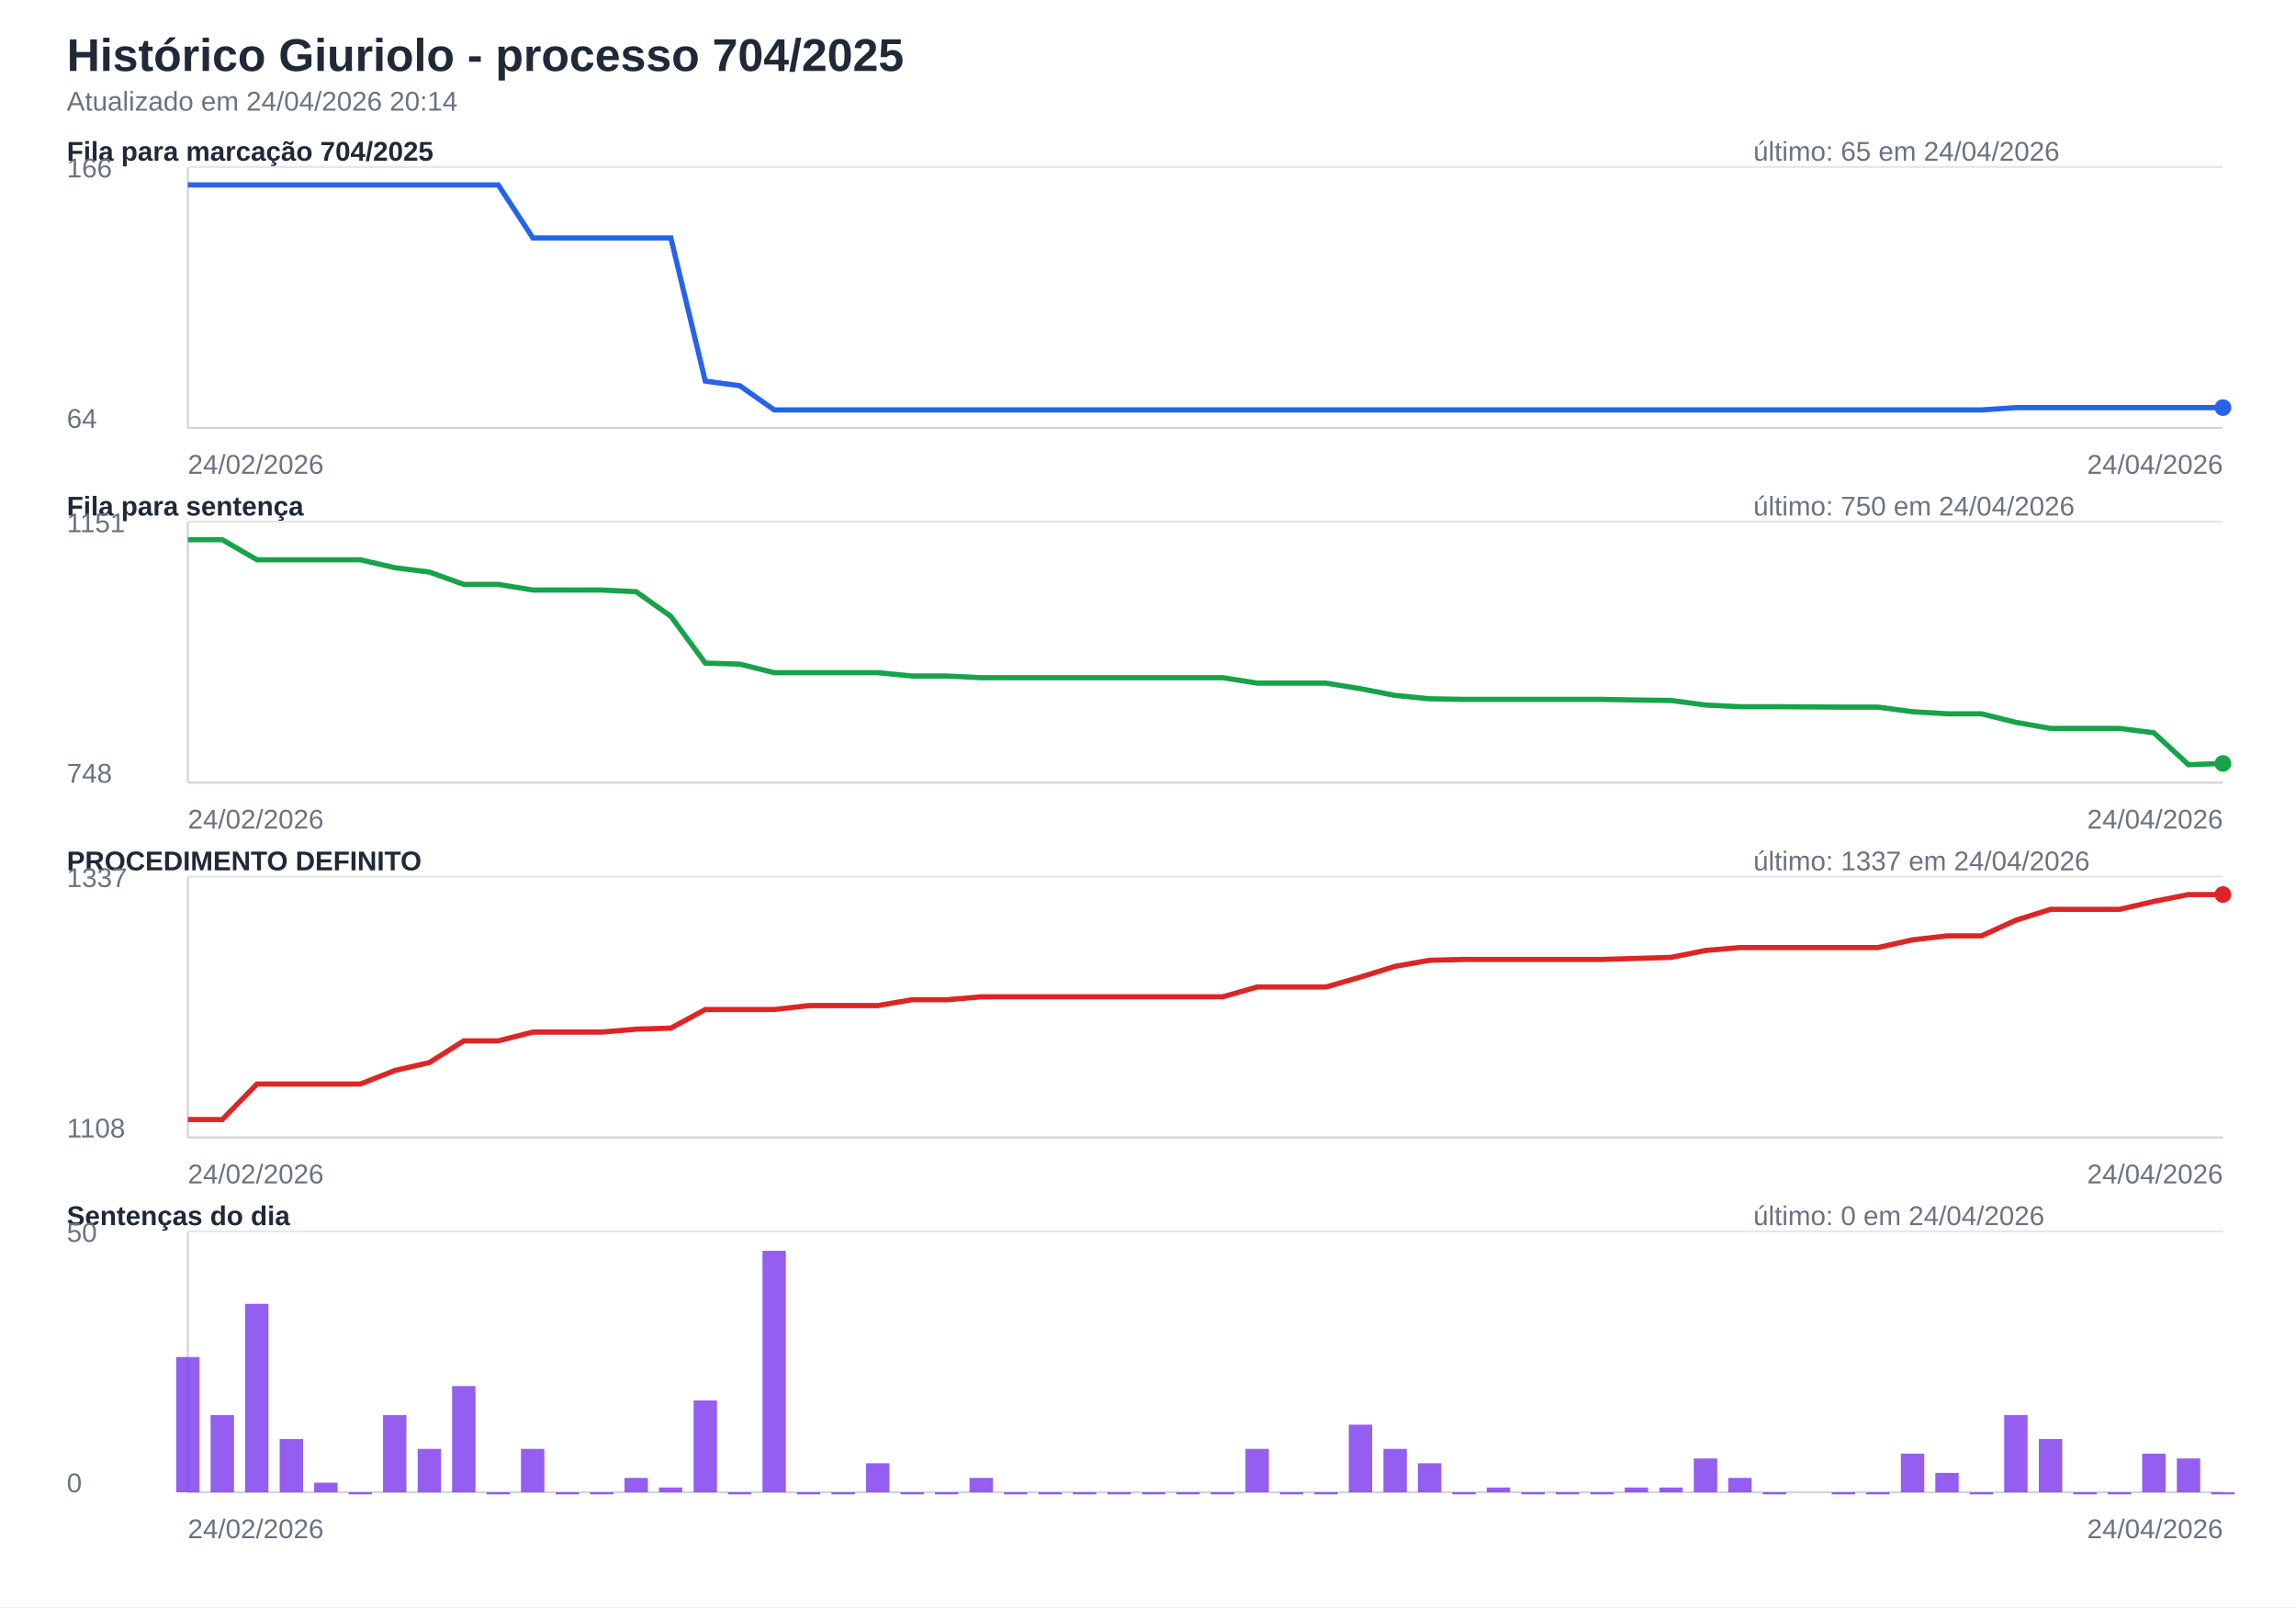
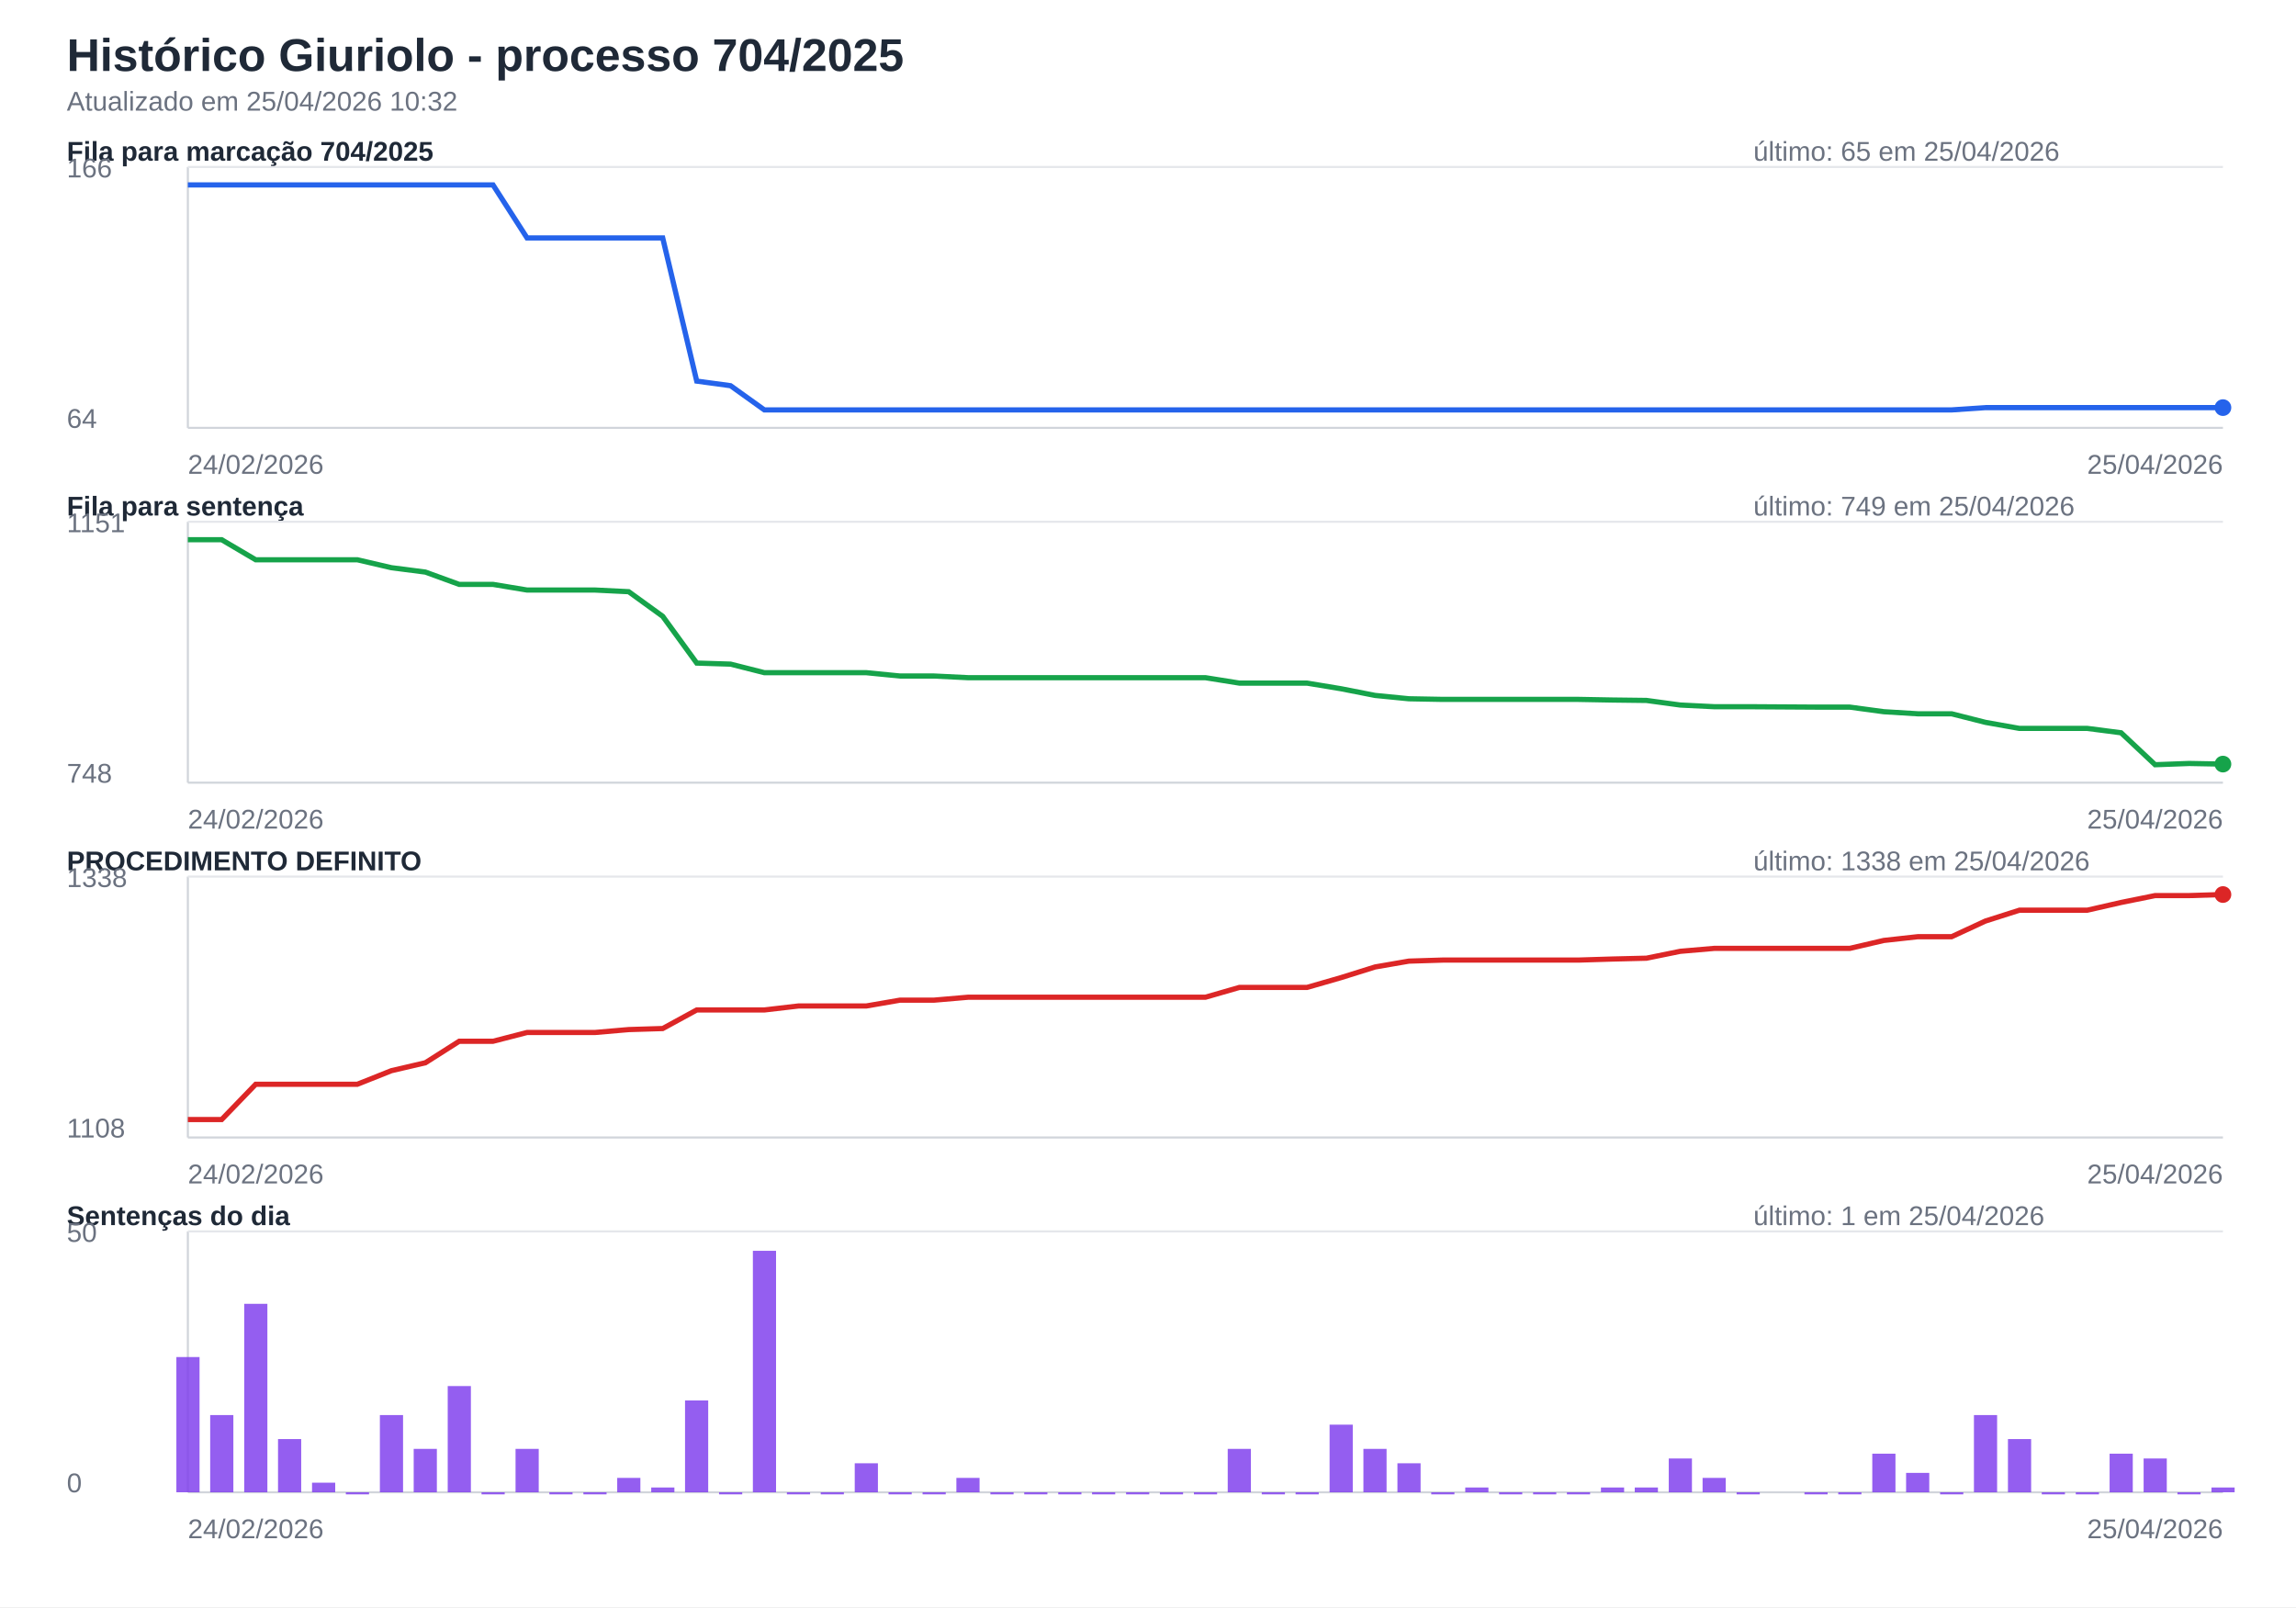
<svg xmlns="http://www.w3.org/2000/svg" width="1100" height="770" viewBox="0 0 1100 770">
  <rect width="100%" height="100%" fill="#ffffff" />
  <style>text{font-family:Segoe UI,Arial,sans-serif;font-size:13px;fill:#1f2937}.titulo{font-size:22px;font-weight:700}.sub{fill:#6b7280}.eixo{stroke:#d1d5db;stroke-width:1}.grade{stroke:#e5e7eb;stroke-width:1}.linha{fill:none;stroke-width:2.5}.barra{opacity:.82}</style>
  <text class="titulo" x="32" y="34">Histórico Giuriolo - processo 704/2025</text>
-   <text class="sub" x="32" y="53">Atualizado em 24/04/2026 20:14</text>
+   <text class="sub" x="32" y="53">Atualizado em 25/04/2026 10:32</text>
  <text x="32" y="77" font-weight="700">Fila para marcação 704/2025</text>
-   <text class="sub" x="840" y="77">último: 65 em 24/04/2026</text>
+   <text class="sub" x="840" y="77">último: 65 em 25/04/2026</text>
  <line class="eixo" x1="90" y1="205" x2="1065" y2="205" />
  <line class="eixo" x1="90" y1="80" x2="90" y2="205" />
  <line class="grade" x1="90" y1="80" x2="1065" y2="80" />
  <text class="sub" x="32" y="85">166</text>
  <text class="sub" x="32" y="205">64</text>
-   <path class="linha" stroke="#2563eb" d="M90.0,88.6 L106.5,88.6 L123.1,88.6 L139.6,88.6 L156.1,88.6 L172.6,88.6 L189.2,88.6 L205.7,88.6 L222.2,88.6 L238.7,88.6 L255.3,114.0 L271.8,114.0 L288.3,114.0 L304.8,114.0 L321.4,114.0 L337.9,182.6 L354.4,184.8 L370.9,196.4 L387.5,196.4 L404.0,196.4 L420.5,196.4 L437.0,196.4 L453.6,196.4 L470.1,196.4 L486.6,196.4 L503.1,196.4 L519.7,196.4 L536.2,196.4 L552.7,196.4 L569.2,196.4 L585.8,196.4 L602.3,196.4 L618.8,196.4 L635.3,196.4 L651.9,196.4 L668.4,196.4 L684.9,196.4 L701.4,196.4 L718.0,196.4 L734.5,196.4 L751.0,196.4 L767.5,196.4 L784.1,196.4 L800.6,196.4 L817.1,196.4 L833.6,196.4 L850.2,196.4 L883.2,196.4 L899.7,196.4 L916.3,196.4 L932.8,196.4 L949.3,196.4 L965.8,195.3 L982.4,195.3 L998.9,195.3 L1015.4,195.3 L1031.9,195.3 L1048.5,195.3 L1065.0,195.3" />
+   <path class="linha" stroke="#2563eb" d="M90.0,88.6 L106.2,88.6 L122.5,88.6 L138.8,88.6 L155.0,88.6 L171.2,88.6 L187.5,88.6 L203.8,88.6 L220.0,88.6 L236.2,88.6 L252.5,114.0 L268.8,114.0 L285.0,114.0 L301.2,114.0 L317.5,114.0 L333.8,182.6 L350.0,184.8 L366.2,196.4 L382.5,196.4 L398.8,196.4 L415.0,196.4 L431.2,196.4 L447.5,196.4 L463.8,196.4 L480.0,196.4 L496.2,196.4 L512.5,196.4 L528.8,196.4 L545.0,196.4 L561.2,196.4 L577.5,196.4 L593.8,196.4 L610.0,196.4 L626.2,196.4 L642.5,196.4 L658.8,196.4 L675.0,196.4 L691.2,196.4 L707.5,196.4 L723.8,196.4 L740.0,196.4 L756.2,196.4 L772.5,196.4 L788.8,196.4 L805.0,196.4 L821.2,196.4 L837.5,196.4 L870.0,196.4 L886.2,196.4 L902.5,196.4 L918.8,196.4 L935.0,196.4 L951.2,195.3 L967.5,195.3 L983.8,195.3 L1000.0,195.3 L1016.2,195.3 L1032.5,195.3 L1048.8,195.3 L1065.0,195.3" />
  <circle cx="1065.0" cy="195.3" r="4" fill="#2563eb" />
  <text class="sub" x="90" y="227">24/02/2026</text>
-   <text class="sub" text-anchor="end" x="1065" y="227">24/04/2026</text>
+   <text class="sub" text-anchor="end" x="1065" y="227">25/04/2026</text>
  <text x="32" y="247" font-weight="700">Fila para sentença</text>
-   <text class="sub" x="840" y="247">último: 750 em 24/04/2026</text>
+   <text class="sub" x="840" y="247">último: 749 em 25/04/2026</text>
  <line class="eixo" x1="90" y1="375" x2="1065" y2="375" />
  <line class="eixo" x1="90" y1="250" x2="90" y2="375" />
  <line class="grade" x1="90" y1="250" x2="1065" y2="250" />
  <text class="sub" x="32" y="255">1151</text>
  <text class="sub" x="32" y="375">748</text>
-   <path class="linha" stroke="#16a34a" d="M90.0,258.6 L106.5,258.6 L123.1,268.2 L139.6,268.2 L156.1,268.2 L172.6,268.2 L189.2,272.0 L205.7,274.1 L222.2,280.0 L238.7,280.0 L255.3,282.7 L271.8,282.7 L288.3,282.7 L304.8,283.5 L321.4,295.3 L337.9,317.7 L354.4,318.2 L370.9,322.3 L387.5,322.3 L404.0,322.3 L420.5,322.3 L437.0,323.9 L453.6,323.9 L470.1,324.7 L486.6,324.7 L503.1,324.7 L519.7,324.7 L536.2,324.7 L552.7,324.7 L569.2,324.7 L585.8,324.7 L602.3,327.3 L618.8,327.3 L635.3,327.3 L651.9,330.0 L668.4,333.2 L684.9,334.8 L701.4,335.1 L718.0,335.1 L734.5,335.1 L751.0,335.1 L767.5,335.1 L784.1,335.4 L800.6,335.6 L817.1,337.8 L833.6,338.6 L850.2,338.6 L883.2,338.8 L899.7,338.8 L916.3,341.0 L932.8,342.0 L949.3,342.0 L965.8,346.1 L982.4,349.0 L998.9,349.0 L1015.4,349.0 L1031.9,351.1 L1048.5,366.4 L1065.0,365.8" />
-   <circle cx="1065.0" cy="365.8" r="4" fill="#16a34a" />
+   <path class="linha" stroke="#16a34a" d="M90.0,258.6 L106.2,258.6 L122.5,268.2 L138.8,268.2 L155.0,268.2 L171.2,268.2 L187.5,272.0 L203.8,274.1 L220.0,280.0 L236.2,280.0 L252.5,282.7 L268.8,282.7 L285.0,282.7 L301.2,283.5 L317.5,295.3 L333.8,317.7 L350.0,318.2 L366.2,322.3 L382.5,322.3 L398.8,322.3 L415.0,322.3 L431.2,323.9 L447.5,323.9 L463.8,324.7 L480.0,324.7 L496.2,324.7 L512.5,324.7 L528.8,324.7 L545.0,324.7 L561.2,324.7 L577.5,324.7 L593.8,327.3 L610.0,327.3 L626.2,327.3 L642.5,330.0 L658.8,333.2 L675.0,334.8 L691.2,335.1 L707.5,335.1 L723.8,335.1 L740.0,335.1 L756.2,335.1 L772.5,335.4 L788.8,335.6 L805.0,337.8 L821.2,338.6 L837.5,338.6 L870.0,338.8 L886.2,338.8 L902.5,341.0 L918.8,342.0 L935.0,342.0 L951.2,346.1 L967.5,349.0 L983.8,349.0 L1000.0,349.0 L1016.2,351.1 L1032.5,366.4 L1048.8,365.8 L1065.0,366.1" />
+   <circle cx="1065.0" cy="366.1" r="4" fill="#16a34a" />
  <text class="sub" x="90" y="397">24/02/2026</text>
-   <text class="sub" text-anchor="end" x="1065" y="397">24/04/2026</text>
+   <text class="sub" text-anchor="end" x="1065" y="397">25/04/2026</text>
  <text x="32" y="417" font-weight="700">PROCEDIMENTO DEFINITO</text>
-   <text class="sub" x="840" y="417">último: 1337 em 24/04/2026</text>
+   <text class="sub" x="840" y="417">último: 1338 em 25/04/2026</text>
  <line class="eixo" x1="90" y1="545" x2="1065" y2="545" />
  <line class="eixo" x1="90" y1="420" x2="90" y2="545" />
  <line class="grade" x1="90" y1="420" x2="1065" y2="420" />
-   <text class="sub" x="32" y="425">1337</text>
+   <text class="sub" x="32" y="425">1338</text>
  <text class="sub" x="32" y="545">1108</text>
-   <path class="linha" stroke="#dc2626" d="M90.0,536.4 L106.5,536.4 L123.1,519.4 L139.6,519.4 L156.1,519.4 L172.6,519.4 L189.2,512.9 L205.7,509.1 L222.2,498.7 L238.7,498.7 L255.3,494.5 L271.8,494.5 L288.3,494.5 L304.8,493.1 L321.4,492.6 L337.9,483.7 L354.4,483.7 L370.9,483.7 L387.5,481.8 L404.0,481.8 L420.5,481.8 L437.0,479.0 L453.6,479.0 L470.1,477.6 L486.6,477.6 L503.1,477.6 L519.7,477.6 L536.2,477.6 L552.7,477.6 L569.2,477.6 L585.8,477.6 L602.3,472.9 L618.8,472.9 L635.3,472.9 L651.9,468.1 L668.4,463.0 L684.9,460.1 L701.4,459.7 L718.0,459.7 L734.5,459.7 L751.0,459.7 L767.5,459.7 L784.1,459.2 L800.6,458.7 L817.1,455.4 L833.6,454.0 L850.2,454.0 L883.2,454.0 L899.7,454.0 L916.3,450.3 L932.8,448.4 L949.3,448.4 L965.8,440.9 L982.4,435.7 L998.9,435.7 L1015.4,435.7 L1031.9,431.9 L1048.5,428.6 L1065.0,428.6" />
+   <path class="linha" stroke="#dc2626" d="M90.0,536.4 L106.2,536.4 L122.5,519.5 L138.8,519.5 L155.0,519.5 L171.2,519.5 L187.5,513.0 L203.8,509.2 L220.0,498.9 L236.2,498.9 L252.5,494.7 L268.8,494.7 L285.0,494.7 L301.2,493.3 L317.5,492.8 L333.8,483.9 L350.0,483.9 L366.2,483.9 L382.5,482.0 L398.8,482.0 L415.0,482.0 L431.2,479.2 L447.5,479.2 L463.8,477.8 L480.0,477.8 L496.2,477.8 L512.5,477.8 L528.8,477.8 L545.0,477.8 L561.2,477.8 L577.5,477.8 L593.8,473.1 L610.0,473.1 L626.2,473.1 L642.5,468.4 L658.8,463.3 L675.0,460.5 L691.2,460.0 L707.5,460.0 L723.8,460.0 L740.0,460.0 L756.2,460.0 L772.5,459.5 L788.8,459.1 L805.0,455.8 L821.2,454.4 L837.5,454.4 L870.0,454.4 L886.2,454.4 L902.5,450.6 L918.8,448.8 L935.0,448.8 L951.2,441.3 L967.5,436.1 L983.8,436.1 L1000.0,436.1 L1016.2,432.4 L1032.5,429.1 L1048.8,429.1 L1065.0,428.6" />
  <circle cx="1065.0" cy="428.6" r="4" fill="#dc2626" />
  <text class="sub" x="90" y="567">24/02/2026</text>
-   <text class="sub" text-anchor="end" x="1065" y="567">24/04/2026</text>
+   <text class="sub" text-anchor="end" x="1065" y="567">25/04/2026</text>
  <text x="32" y="587" font-weight="700">Sentenças do dia</text>
-   <text class="sub" x="840" y="587">último: 0 em 24/04/2026</text>
+   <text class="sub" x="840" y="587">último: 1 em 25/04/2026</text>
  <line class="eixo" x1="90" y1="715" x2="1065" y2="715" />
  <line class="eixo" x1="90" y1="590" x2="90" y2="715" />
  <line class="grade" x1="90" y1="590" x2="1065" y2="590" />
  <text class="sub" x="32" y="595">50</text>
  <text class="sub" x="32" y="715">0</text>
-   <rect class="barra" x="84.4" y="650.2" width="11.2" height="64.8" fill="#7c3aed" />
-   <rect class="barra" x="100.9" y="678.0" width="11.2" height="37.0" fill="#7c3aed" />
-   <rect class="barra" x="117.4" y="624.7" width="11.2" height="90.3" fill="#7c3aed" />
-   <rect class="barra" x="134.0" y="689.5" width="11.2" height="25.5" fill="#7c3aed" />
-   <rect class="barra" x="150.5" y="710.4" width="11.2" height="4.6" fill="#7c3aed" />
-   <rect class="barra" x="167.0" y="715.0" width="11.2" height="1.0" fill="#7c3aed" />
-   <rect class="barra" x="183.5" y="678.0" width="11.2" height="37.0" fill="#7c3aed" />
-   <rect class="barra" x="200.1" y="694.2" width="11.2" height="20.8" fill="#7c3aed" />
-   <rect class="barra" x="216.6" y="664.1" width="11.2" height="50.9" fill="#7c3aed" />
-   <rect class="barra" x="233.1" y="715.0" width="11.2" height="1.0" fill="#7c3aed" />
-   <rect class="barra" x="249.6" y="694.2" width="11.2" height="20.8" fill="#7c3aed" />
-   <rect class="barra" x="266.2" y="715.0" width="11.2" height="1.0" fill="#7c3aed" />
-   <rect class="barra" x="282.7" y="715.0" width="11.2" height="1.0" fill="#7c3aed" />
-   <rect class="barra" x="299.2" y="708.1" width="11.2" height="6.9" fill="#7c3aed" />
-   <rect class="barra" x="315.7" y="712.7" width="11.2" height="2.3" fill="#7c3aed" />
-   <rect class="barra" x="332.3" y="671.0" width="11.2" height="44.0" fill="#7c3aed" />
-   <rect class="barra" x="348.8" y="715.0" width="11.2" height="1.0" fill="#7c3aed" />
-   <rect class="barra" x="365.3" y="599.3" width="11.2" height="115.7" fill="#7c3aed" />
-   <rect class="barra" x="381.8" y="715.0" width="11.2" height="1.0" fill="#7c3aed" />
-   <rect class="barra" x="398.4" y="715.0" width="11.2" height="1.0" fill="#7c3aed" />
-   <rect class="barra" x="414.9" y="701.1" width="11.2" height="13.9" fill="#7c3aed" />
-   <rect class="barra" x="431.4" y="715.0" width="11.2" height="1.0" fill="#7c3aed" />
-   <rect class="barra" x="447.9" y="715.0" width="11.2" height="1.0" fill="#7c3aed" />
-   <rect class="barra" x="464.5" y="708.1" width="11.2" height="6.9" fill="#7c3aed" />
-   <rect class="barra" x="481.0" y="715.0" width="11.2" height="1.0" fill="#7c3aed" />
-   <rect class="barra" x="497.5" y="715.0" width="11.2" height="1.0" fill="#7c3aed" />
-   <rect class="barra" x="514.0" y="715.0" width="11.2" height="1.0" fill="#7c3aed" />
-   <rect class="barra" x="530.6" y="715.0" width="11.2" height="1.0" fill="#7c3aed" />
-   <rect class="barra" x="547.1" y="715.0" width="11.2" height="1.0" fill="#7c3aed" />
-   <rect class="barra" x="563.6" y="715.0" width="11.2" height="1.0" fill="#7c3aed" />
-   <rect class="barra" x="580.1" y="715.0" width="11.2" height="1.0" fill="#7c3aed" />
-   <rect class="barra" x="596.7" y="694.2" width="11.2" height="20.8" fill="#7c3aed" />
-   <rect class="barra" x="613.2" y="715.0" width="11.2" height="1.0" fill="#7c3aed" />
-   <rect class="barra" x="629.7" y="715.0" width="11.2" height="1.0" fill="#7c3aed" />
-   <rect class="barra" x="646.2" y="682.6" width="11.2" height="32.4" fill="#7c3aed" />
-   <rect class="barra" x="662.8" y="694.2" width="11.2" height="20.8" fill="#7c3aed" />
-   <rect class="barra" x="679.3" y="701.1" width="11.2" height="13.9" fill="#7c3aed" />
-   <rect class="barra" x="695.8" y="715.0" width="11.2" height="1.0" fill="#7c3aed" />
-   <rect class="barra" x="712.3" y="712.7" width="11.2" height="2.3" fill="#7c3aed" />
-   <rect class="barra" x="728.9" y="715.0" width="11.2" height="1.0" fill="#7c3aed" />
-   <rect class="barra" x="745.4" y="715.0" width="11.2" height="1.0" fill="#7c3aed" />
-   <rect class="barra" x="761.9" y="715.0" width="11.2" height="1.0" fill="#7c3aed" />
-   <rect class="barra" x="778.4" y="712.7" width="11.2" height="2.3" fill="#7c3aed" />
-   <rect class="barra" x="795.0" y="712.7" width="11.2" height="2.3" fill="#7c3aed" />
-   <rect class="barra" x="811.5" y="698.8" width="11.2" height="16.2" fill="#7c3aed" />
-   <rect class="barra" x="828.0" y="708.1" width="11.2" height="6.9" fill="#7c3aed" />
-   <rect class="barra" x="844.6" y="715.0" width="11.2" height="1.0" fill="#7c3aed" />
-   <rect class="barra" x="877.6" y="715.0" width="11.2" height="1.0" fill="#7c3aed" />
-   <rect class="barra" x="894.1" y="715.0" width="11.2" height="1.0" fill="#7c3aed" />
-   <rect class="barra" x="910.7" y="696.5" width="11.2" height="18.5" fill="#7c3aed" />
-   <rect class="barra" x="927.2" y="705.7" width="11.2" height="9.3" fill="#7c3aed" />
-   <rect class="barra" x="943.7" y="715.0" width="11.2" height="1.0" fill="#7c3aed" />
-   <rect class="barra" x="960.2" y="678.0" width="11.2" height="37.0" fill="#7c3aed" />
-   <rect class="barra" x="976.8" y="689.5" width="11.2" height="25.5" fill="#7c3aed" />
-   <rect class="barra" x="993.3" y="715.0" width="11.2" height="1.0" fill="#7c3aed" />
-   <rect class="barra" x="1009.8" y="715.0" width="11.2" height="1.0" fill="#7c3aed" />
-   <rect class="barra" x="1026.3" y="696.5" width="11.2" height="18.5" fill="#7c3aed" />
-   <rect class="barra" x="1042.9" y="698.8" width="11.2" height="16.2" fill="#7c3aed" />
-   <rect class="barra" x="1059.4" y="715.0" width="11.2" height="1.0" fill="#7c3aed" />
+   <rect class="barra" x="84.5" y="650.2" width="11.1" height="64.8" fill="#7c3aed" />
+   <rect class="barra" x="100.7" y="678.0" width="11.1" height="37.0" fill="#7c3aed" />
+   <rect class="barra" x="117.0" y="624.7" width="11.1" height="90.3" fill="#7c3aed" />
+   <rect class="barra" x="133.2" y="689.5" width="11.1" height="25.5" fill="#7c3aed" />
+   <rect class="barra" x="149.5" y="710.4" width="11.1" height="4.6" fill="#7c3aed" />
+   <rect class="barra" x="165.7" y="715.0" width="11.1" height="1.0" fill="#7c3aed" />
+   <rect class="barra" x="182.0" y="678.0" width="11.1" height="37.0" fill="#7c3aed" />
+   <rect class="barra" x="198.2" y="694.2" width="11.1" height="20.8" fill="#7c3aed" />
+   <rect class="barra" x="214.5" y="664.1" width="11.1" height="50.9" fill="#7c3aed" />
+   <rect class="barra" x="230.7" y="715.0" width="11.1" height="1.0" fill="#7c3aed" />
+   <rect class="barra" x="247.0" y="694.2" width="11.1" height="20.8" fill="#7c3aed" />
+   <rect class="barra" x="263.2" y="715.0" width="11.1" height="1.0" fill="#7c3aed" />
+   <rect class="barra" x="279.5" y="715.0" width="11.1" height="1.0" fill="#7c3aed" />
+   <rect class="barra" x="295.7" y="708.1" width="11.1" height="6.9" fill="#7c3aed" />
+   <rect class="barra" x="312.0" y="712.7" width="11.1" height="2.3" fill="#7c3aed" />
+   <rect class="barra" x="328.2" y="671.0" width="11.1" height="44.0" fill="#7c3aed" />
+   <rect class="barra" x="344.5" y="715.0" width="11.1" height="1.0" fill="#7c3aed" />
+   <rect class="barra" x="360.7" y="599.3" width="11.1" height="115.7" fill="#7c3aed" />
+   <rect class="barra" x="377.0" y="715.0" width="11.1" height="1.0" fill="#7c3aed" />
+   <rect class="barra" x="393.2" y="715.0" width="11.1" height="1.0" fill="#7c3aed" />
+   <rect class="barra" x="409.5" y="701.1" width="11.1" height="13.9" fill="#7c3aed" />
+   <rect class="barra" x="425.7" y="715.0" width="11.1" height="1.0" fill="#7c3aed" />
+   <rect class="barra" x="442.0" y="715.0" width="11.1" height="1.0" fill="#7c3aed" />
+   <rect class="barra" x="458.2" y="708.1" width="11.1" height="6.9" fill="#7c3aed" />
+   <rect class="barra" x="474.5" y="715.0" width="11.1" height="1.0" fill="#7c3aed" />
+   <rect class="barra" x="490.7" y="715.0" width="11.1" height="1.0" fill="#7c3aed" />
+   <rect class="barra" x="507.0" y="715.0" width="11.1" height="1.0" fill="#7c3aed" />
+   <rect class="barra" x="523.2" y="715.0" width="11.1" height="1.0" fill="#7c3aed" />
+   <rect class="barra" x="539.5" y="715.0" width="11.1" height="1.0" fill="#7c3aed" />
+   <rect class="barra" x="555.7" y="715.0" width="11.1" height="1.0" fill="#7c3aed" />
+   <rect class="barra" x="572.0" y="715.0" width="11.1" height="1.0" fill="#7c3aed" />
+   <rect class="barra" x="588.2" y="694.2" width="11.1" height="20.8" fill="#7c3aed" />
+   <rect class="barra" x="604.5" y="715.0" width="11.1" height="1.0" fill="#7c3aed" />
+   <rect class="barra" x="620.7" y="715.0" width="11.1" height="1.0" fill="#7c3aed" />
+   <rect class="barra" x="637.0" y="682.6" width="11.1" height="32.4" fill="#7c3aed" />
+   <rect class="barra" x="653.2" y="694.2" width="11.1" height="20.8" fill="#7c3aed" />
+   <rect class="barra" x="669.5" y="701.1" width="11.1" height="13.9" fill="#7c3aed" />
+   <rect class="barra" x="685.7" y="715.0" width="11.1" height="1.0" fill="#7c3aed" />
+   <rect class="barra" x="702.0" y="712.7" width="11.1" height="2.3" fill="#7c3aed" />
+   <rect class="barra" x="718.2" y="715.0" width="11.1" height="1.0" fill="#7c3aed" />
+   <rect class="barra" x="734.5" y="715.0" width="11.1" height="1.0" fill="#7c3aed" />
+   <rect class="barra" x="750.7" y="715.0" width="11.1" height="1.0" fill="#7c3aed" />
+   <rect class="barra" x="767.0" y="712.7" width="11.1" height="2.3" fill="#7c3aed" />
+   <rect class="barra" x="783.2" y="712.7" width="11.1" height="2.3" fill="#7c3aed" />
+   <rect class="barra" x="799.5" y="698.8" width="11.1" height="16.2" fill="#7c3aed" />
+   <rect class="barra" x="815.7" y="708.1" width="11.1" height="6.9" fill="#7c3aed" />
+   <rect class="barra" x="832.0" y="715.0" width="11.1" height="1.0" fill="#7c3aed" />
+   <rect class="barra" x="864.5" y="715.0" width="11.1" height="1.0" fill="#7c3aed" />
+   <rect class="barra" x="880.7" y="715.0" width="11.1" height="1.0" fill="#7c3aed" />
+   <rect class="barra" x="897.0" y="696.5" width="11.1" height="18.5" fill="#7c3aed" />
+   <rect class="barra" x="913.2" y="705.7" width="11.1" height="9.3" fill="#7c3aed" />
+   <rect class="barra" x="929.5" y="715.0" width="11.1" height="1.0" fill="#7c3aed" />
+   <rect class="barra" x="945.7" y="678.0" width="11.1" height="37.0" fill="#7c3aed" />
+   <rect class="barra" x="962.0" y="689.5" width="11.1" height="25.5" fill="#7c3aed" />
+   <rect class="barra" x="978.2" y="715.0" width="11.1" height="1.0" fill="#7c3aed" />
+   <rect class="barra" x="994.5" y="715.0" width="11.1" height="1.0" fill="#7c3aed" />
+   <rect class="barra" x="1010.7" y="696.5" width="11.1" height="18.5" fill="#7c3aed" />
+   <rect class="barra" x="1027.0" y="698.8" width="11.1" height="16.2" fill="#7c3aed" />
+   <rect class="barra" x="1043.2" y="715.0" width="11.1" height="1.0" fill="#7c3aed" />
+   <rect class="barra" x="1059.5" y="712.7" width="11.1" height="2.3" fill="#7c3aed" />
  <text class="sub" x="90" y="737">24/02/2026</text>
-   <text class="sub" text-anchor="end" x="1065" y="737">24/04/2026</text>
+   <text class="sub" text-anchor="end" x="1065" y="737">25/04/2026</text>
</svg>
